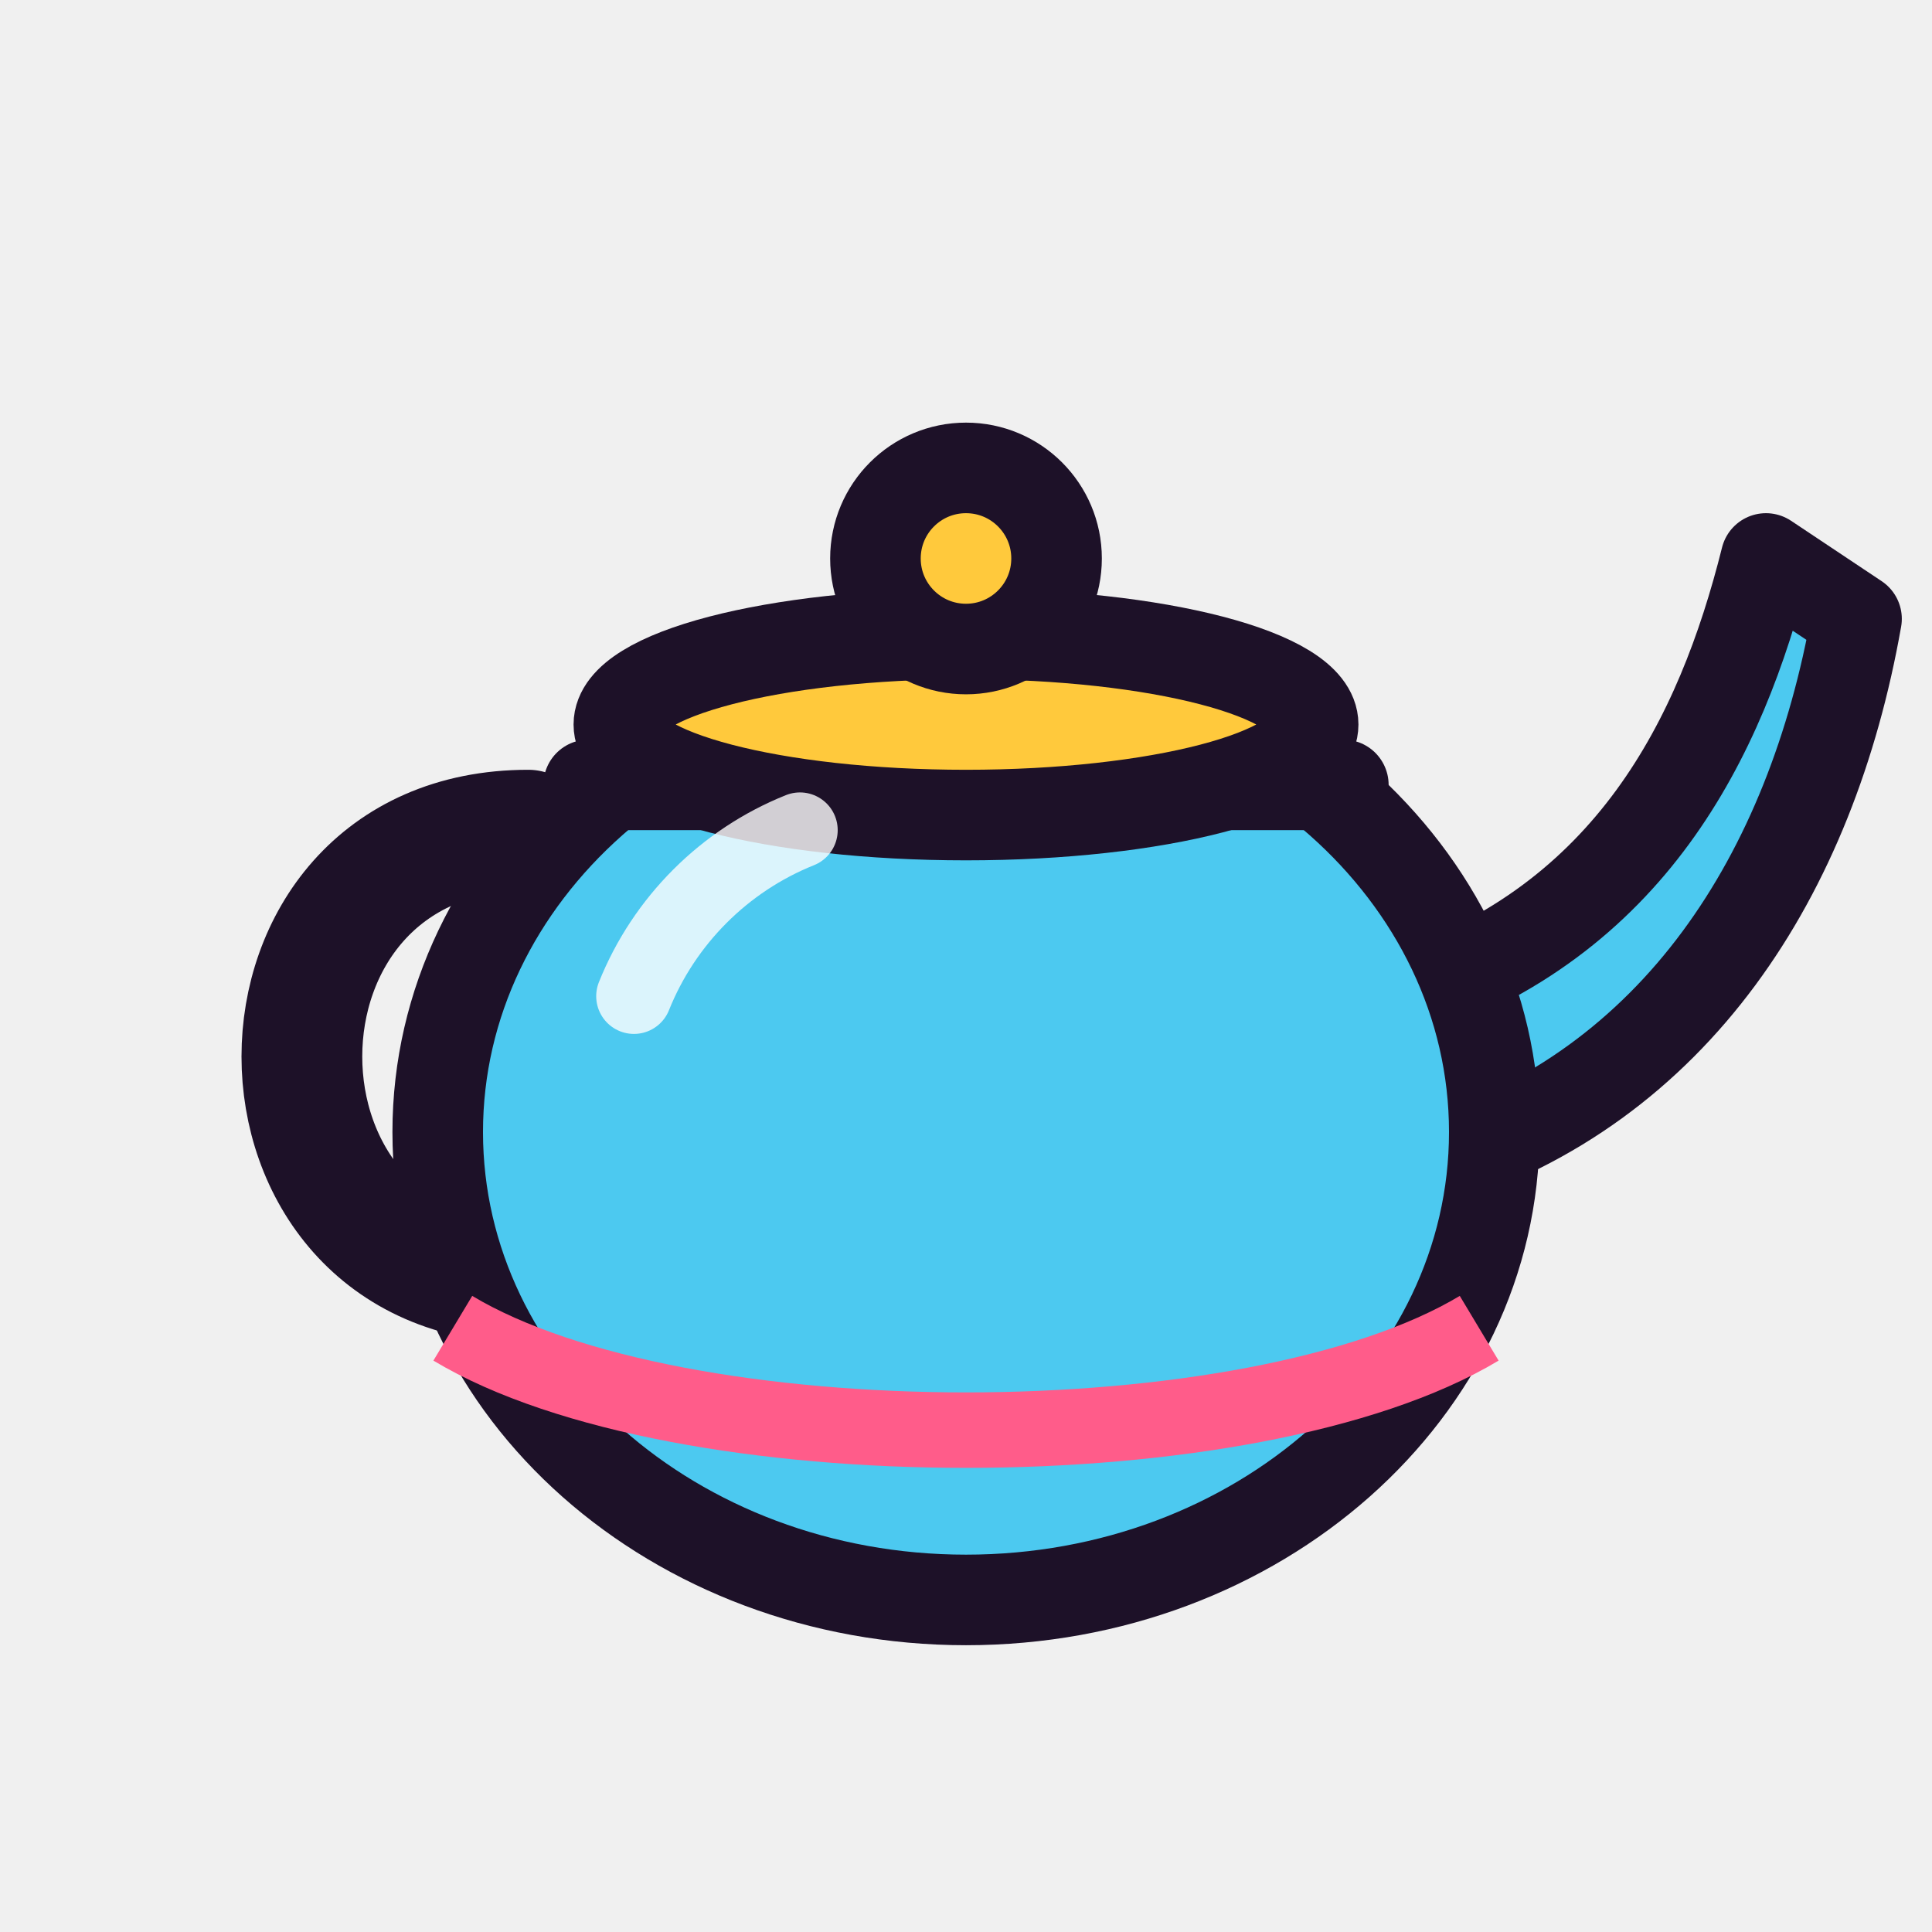
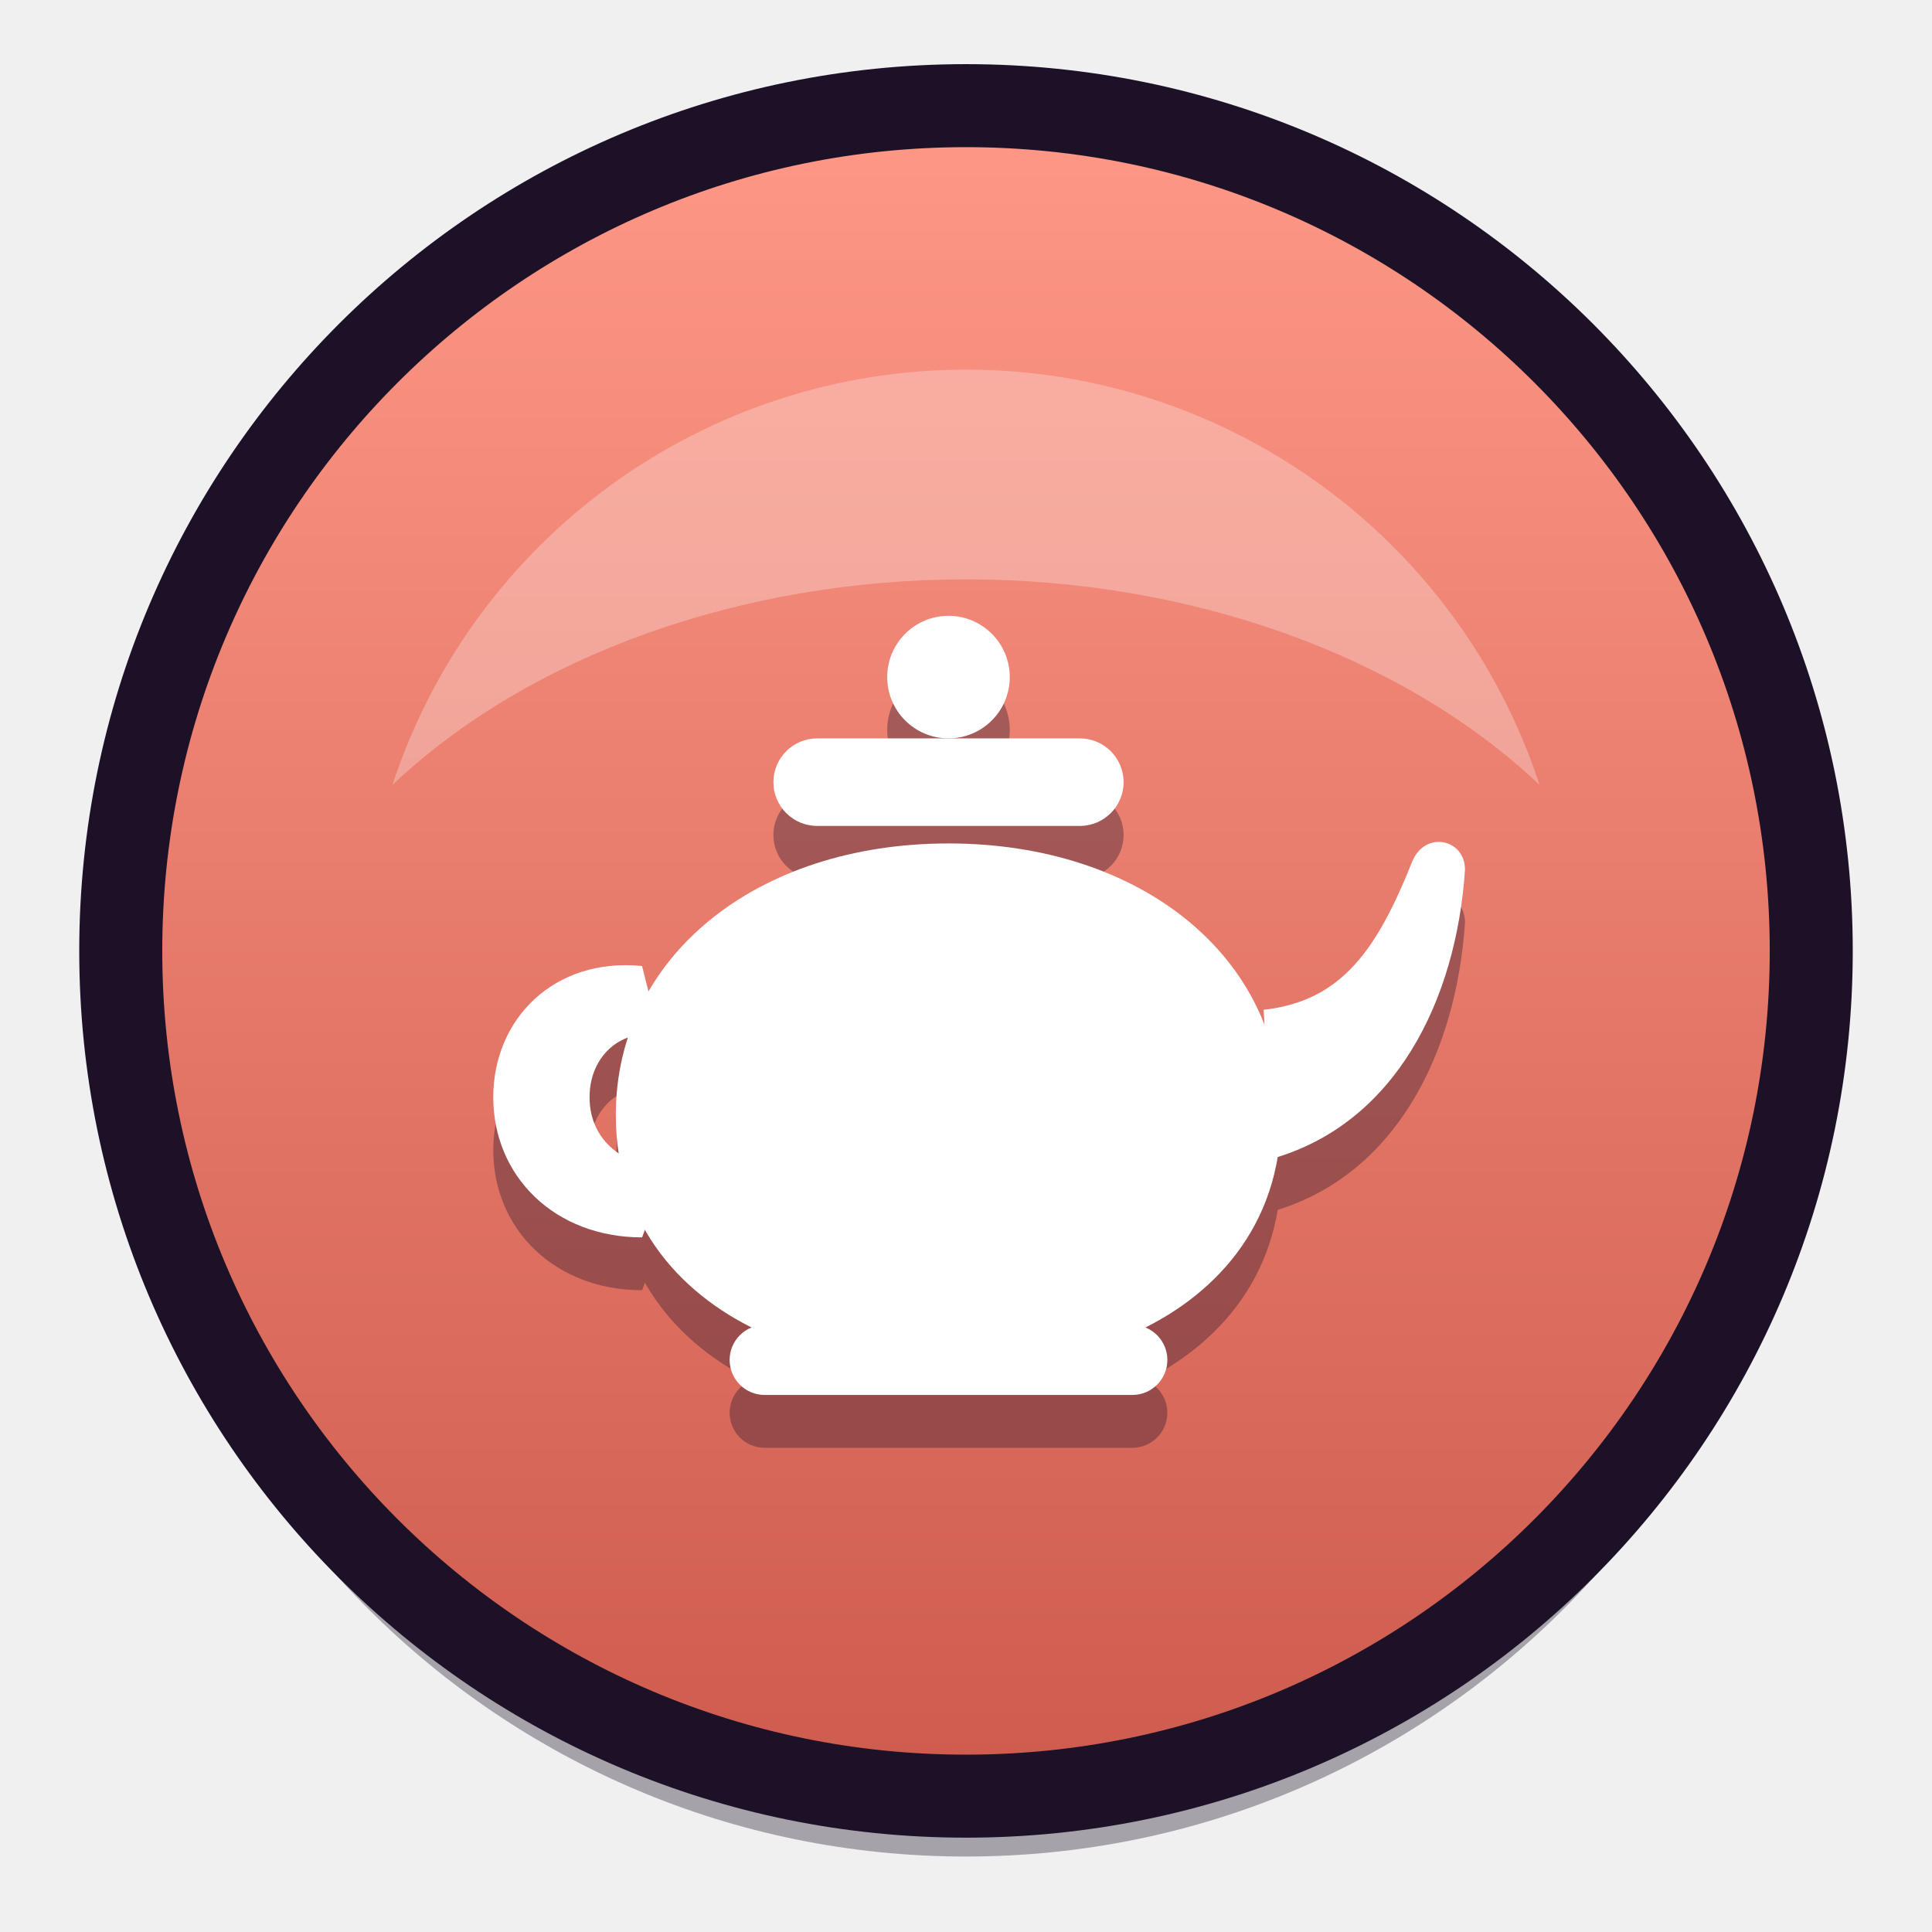
<svg xmlns="http://www.w3.org/2000/svg" width="256" height="256" viewBox="0 0 256 256">
-   <g stroke="#1d1128" stroke-width="12" stroke-linejoin="round" stroke-linecap="round">
-     <path d="M186 132c30-10 42-34 48-58l12 8c-6 34-24 62-56 72z" fill="#4cc9f0" />
-     <path d="M70 110c-40 0-40 60 0 60" fill="none" stroke-width="16" />
-     <ellipse cx="128" cy="150" rx="70" ry="62" fill="#4cc9f0" />
-     <path d="M78 104h100" />
-     <ellipse cx="128" cy="96" rx="46" ry="12" fill="#ffc93c" />
-     <circle cx="128" cy="74" r="12" fill="#ffc93c" />
+   <defs>
+     <linearGradient id="g" x1="0" y1="0" x2="0" y2="1">
+       <stop offset="0" stop-color="#ff9887" />
+       <stop offset="1" stop-color="#cd5b4e" />
+     </linearGradient>
+   </defs>
+   <circle cx="128" cy="134" r="112" fill="#1d1128" opacity="0.35" />
+   <circle cx="128" cy="126" r="112" fill="url(#g)" stroke="#1d1128" stroke-width="11" />
+   <path d="M52 104 A80 80 0 0 1 204 104 A96 70 0 0 0 52 104 Z" fill="#ffffff" opacity="0.28" />
+   <g transform="translate(53.76 60.76) scale(0.58)" fill="#1d1128" color="#1d1128" opacity="0.35">
+     <circle cx="124" cy="62" r="14" />
+     <rect x="84" y="76" width="80" height="20" rx="10" />
+     <path d="M124 100c-44 0-76 26-76 62 0 26 16 42 34 50h84c18-8 34-24 34-50 0-36-32-62-76-62z" />
+     <path d="M196 138c18-2 26-14 34-34 3-7 12-5 12 2-2 30-16 58-44 66z" />
+     <path d="M54 128c-20-2-34 12-34 30s14 32 34 32l6-16c-10 0-18-6-18-16s8-16 16-14z" />
+     <rect x="74" y="210" width="100" height="16" rx="8" />
  </g>
-   <path d="M60 176c30 18 106 18 136 0" fill="none" stroke="#ff5c8a" stroke-width="10" />
-   <path d="M84 132c4-10 12-18 22-22" fill="none" stroke="#ffffff" stroke-width="10" stroke-linecap="round" opacity="0.8" />
+   <g transform="translate(53.76 53.76) scale(0.58)" fill="#ffffff" color="#ffffff">
+     <circle cx="124" cy="62" r="14" />
+     <rect x="84" y="76" width="80" height="20" rx="10" />
+     <path d="M124 100c-44 0-76 26-76 62 0 26 16 42 34 50h84c18-8 34-24 34-50 0-36-32-62-76-62z" />
+     <path d="M196 138c18-2 26-14 34-34 3-7 12-5 12 2-2 30-16 58-44 66z" />
+     <path d="M54 128c-20-2-34 12-34 30s14 32 34 32l6-16c-10 0-18-6-18-16s8-16 16-14z" />
+     <rect x="74" y="210" width="100" height="16" rx="8" />
+   </g>
</svg>
